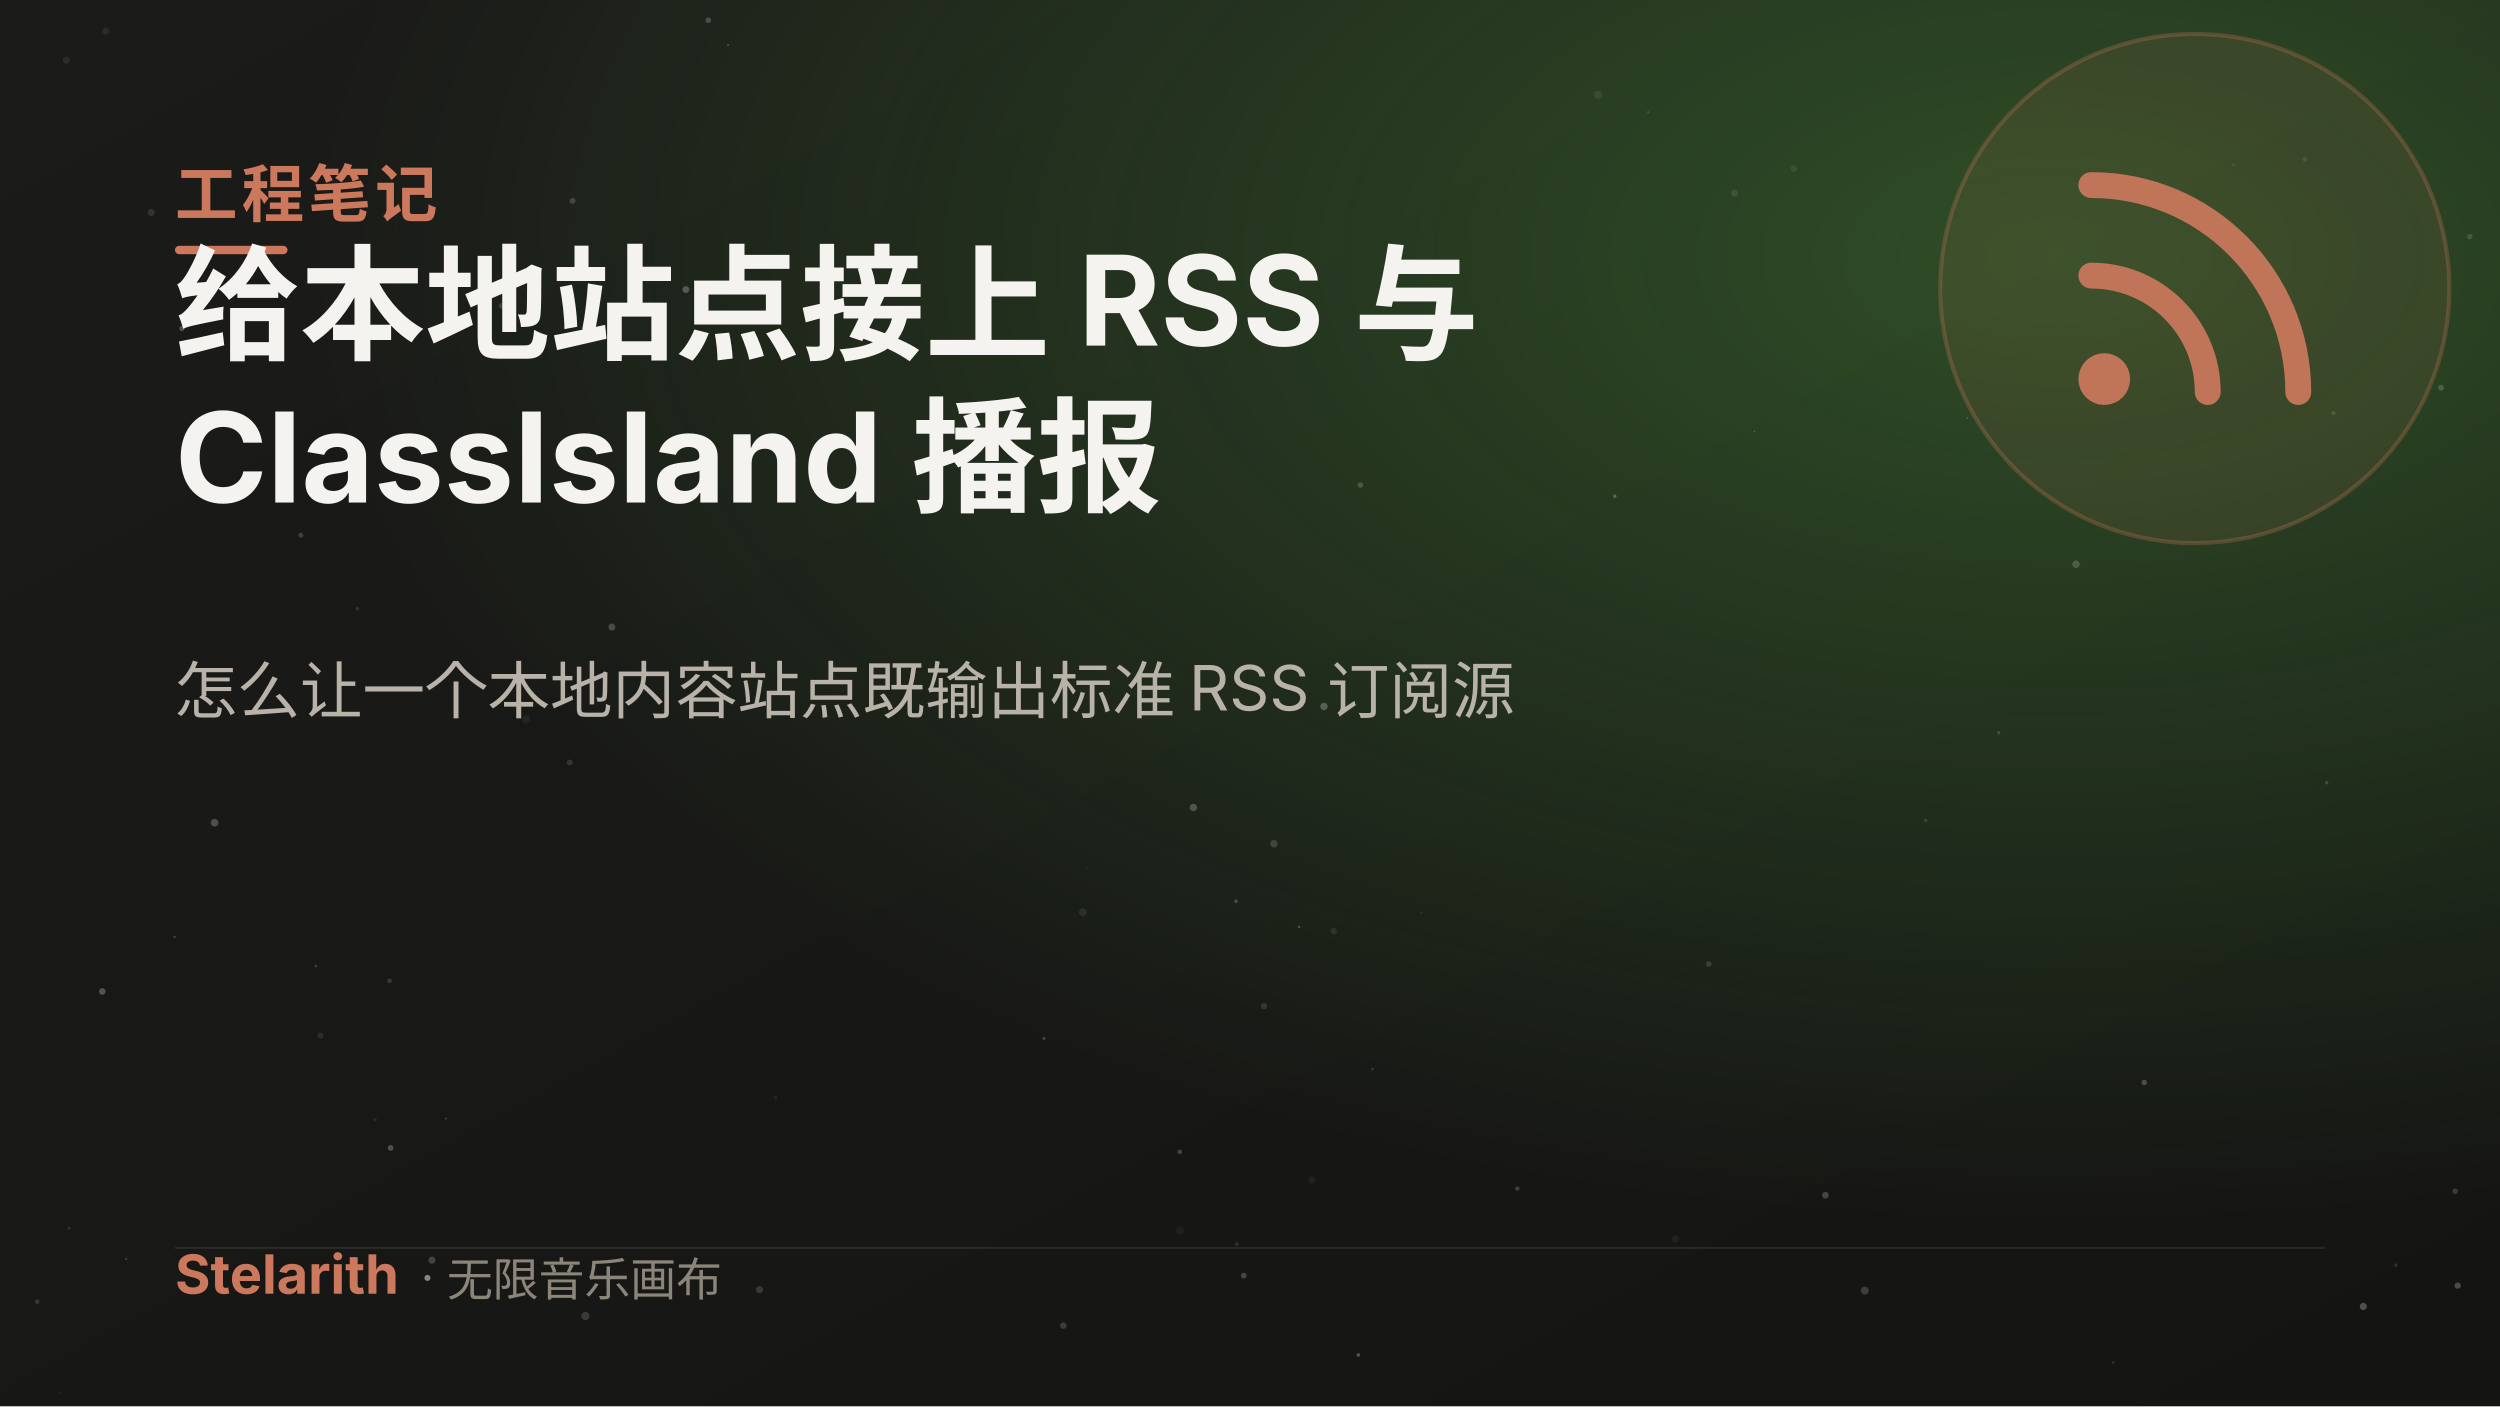
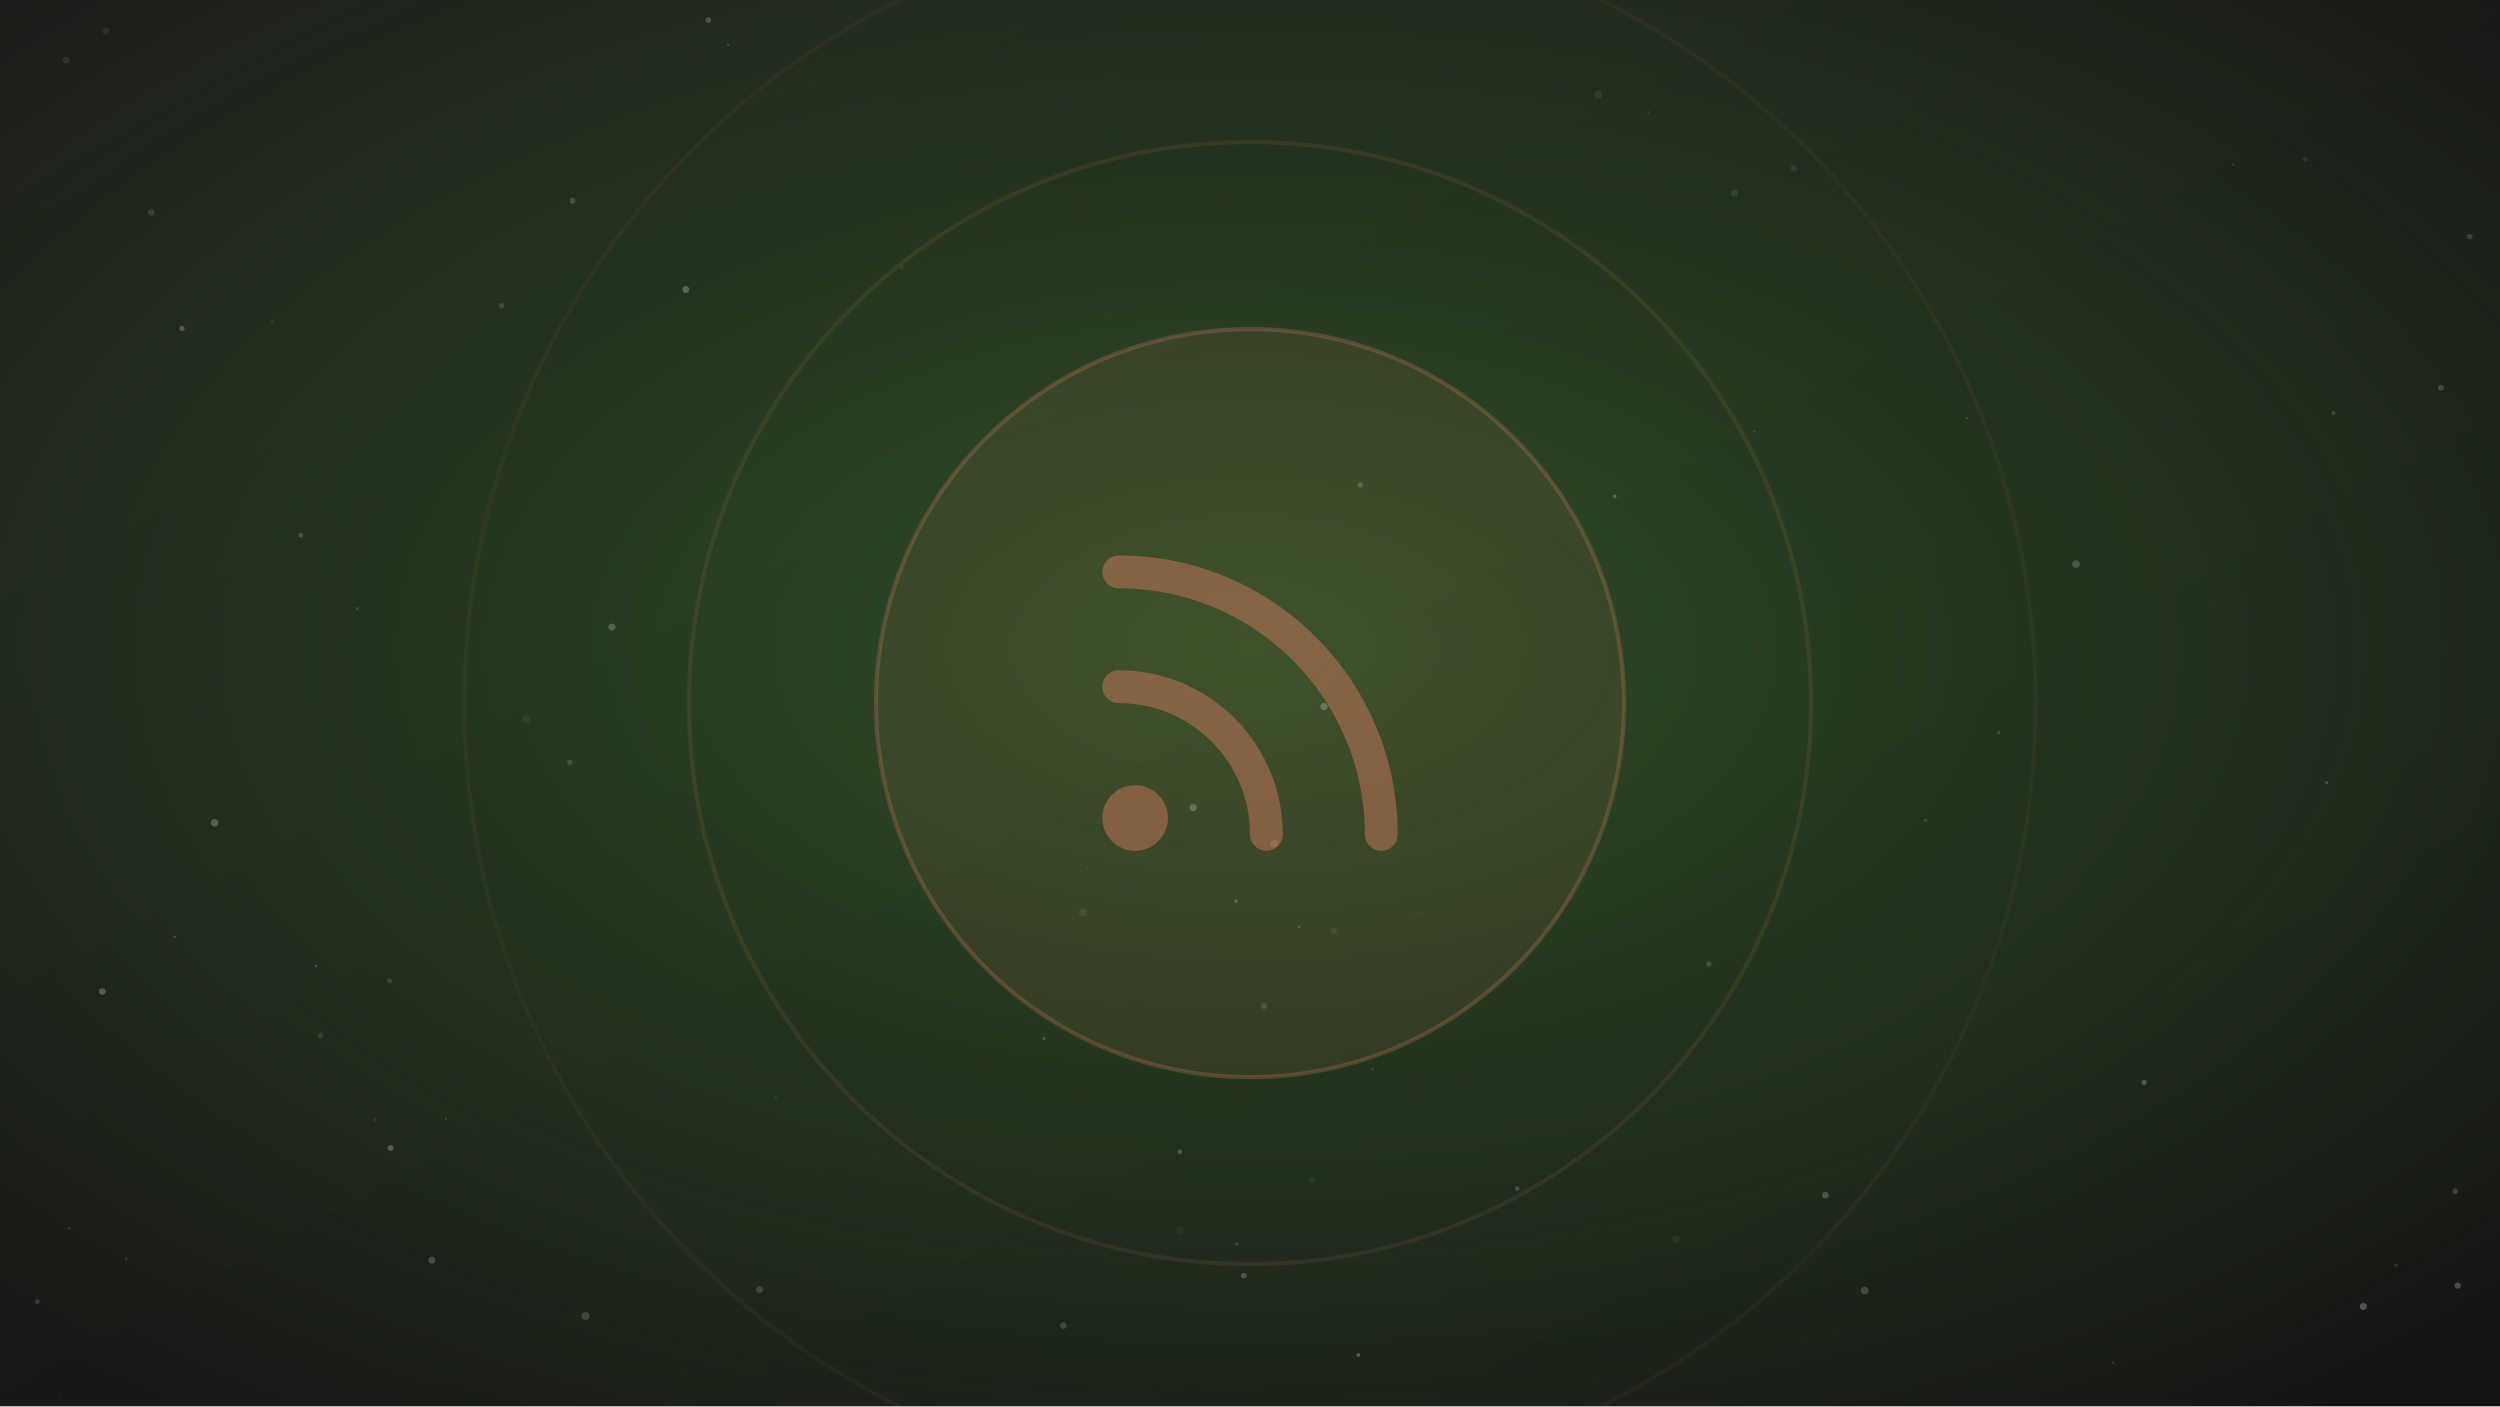
<svg xmlns="http://www.w3.org/2000/svg" width="1200" height="675" viewBox="0 0 1200 675" role="img" aria-label="给本地站点接上 RSS 与 ClassIsland 播报">
  <defs>
    <linearGradient id="bg" x1="0" y1="0" x2="1" y2="1">
      <stop offset="0" stop-color="#1b1b19" />
      <stop offset="1" stop-color="#141413" />
    </linearGradient>
-     <radialGradient id="glow" cx="0.82" cy="0.18" r="0.7">
+     <radialGradient id="glow" cx="0.5" cy="0.46" r="0.7">
      <stop offset="0" stop-color="hsl(108 55% 55%)" stop-opacity="0.30" />
      <stop offset="1" stop-color="hsl(108 55% 55%)" stop-opacity="0" />
    </radialGradient>
  </defs>
  <rect width="1200" height="675" fill="url(#bg)" />
  <rect width="1200" height="675" fill="url(#glow)" />
  <circle cx="29.1" cy="668.5" r="0.48" fill="#ffffff" opacity="0.058" />
  <circle cx="611.5" cy="405.0" r="1.79" fill="#ffffff" opacity="0.153" />
  <circle cx="791.1" cy="53.8" r="0.40" fill="#ffffff" opacity="0.229" />
  <circle cx="635.5" cy="339.1" r="1.78" fill="#ffffff" opacity="0.250" />
  <circle cx="593.3" cy="432.6" r="0.82" fill="#ffffff" opacity="0.211" />
  <circle cx="171.5" cy="292.2" r="0.82" fill="#ffffff" opacity="0.126" />
  <circle cx="1116.8" cy="375.7" r="0.83" fill="#ffffff" opacity="0.155" />
  <circle cx="501.1" cy="498.5" r="0.69" fill="#ffffff" opacity="0.212" />
  <circle cx="274.8" cy="96.4" r="1.44" fill="#ffffff" opacity="0.166" />
  <circle cx="1179.7" cy="617.1" r="1.51" fill="#ffffff" opacity="0.224" />
  <circle cx="623.6" cy="444.9" r="0.60" fill="#ffffff" opacity="0.220" />
  <circle cx="861.0" cy="80.9" r="1.61" fill="#ffffff" opacity="0.071" />
  <circle cx="658.8" cy="513.1" r="0.70" fill="#ffffff" opacity="0.127" />
  <circle cx="832.6" cy="92.7" r="1.68" fill="#ffffff" opacity="0.091" />
  <circle cx="144.4" cy="256.9" r="1.17" fill="#ffffff" opacity="0.168" />
  <circle cx="1029.2" cy="519.6" r="1.31" fill="#ffffff" opacity="0.215" />
  <circle cx="1014.3" cy="654.0" r="0.65" fill="#ffffff" opacity="0.110" />
  <circle cx="653.0" cy="232.8" r="1.34" fill="#ffffff" opacity="0.171" />
  <circle cx="1150.0" cy="607.3" r="0.88" fill="#ffffff" opacity="0.102" />
  <circle cx="252.6" cy="345.3" r="1.94" fill="#ffffff" opacity="0.054" />
  <circle cx="72.6" cy="102.0" r="1.68" fill="#ffffff" opacity="0.112" />
  <circle cx="876.2" cy="573.7" r="1.61" fill="#ffffff" opacity="0.204" />
  <circle cx="349.5" cy="21.6" r="0.45" fill="#ffffff" opacity="0.243" />
  <circle cx="329.2" cy="139.0" r="1.67" fill="#ffffff" opacity="0.241" />
  <circle cx="364.6" cy="619.0" r="1.71" fill="#ffffff" opacity="0.143" />
  <circle cx="566.4" cy="590.5" r="1.97" fill="#ffffff" opacity="0.046" />
  <circle cx="273.5" cy="366.0" r="1.37" fill="#ffffff" opacity="0.130" />
  <circle cx="103.0" cy="394.9" r="1.85" fill="#ffffff" opacity="0.234" />
  <circle cx="151.6" cy="463.7" r="0.59" fill="#ffffff" opacity="0.200" />
  <circle cx="629.8" cy="566.4" r="1.65" fill="#ffffff" opacity="0.049" />
  <circle cx="1134.4" cy="627.1" r="1.72" fill="#ffffff" opacity="0.250" />
  <circle cx="17.9" cy="624.8" r="1.15" fill="#ffffff" opacity="0.127" />
  <circle cx="340.0" cy="9.7" r="1.39" fill="#ffffff" opacity="0.190" />
  <circle cx="187.0" cy="470.8" r="1.18" fill="#ffffff" opacity="0.128" />
  <circle cx="83.8" cy="449.7" r="0.56" fill="#ffffff" opacity="0.196" />
  <circle cx="820.2" cy="462.7" r="1.33" fill="#ffffff" opacity="0.136" />
  <circle cx="187.5" cy="551.0" r="1.41" fill="#ffffff" opacity="0.236" />
  <circle cx="1106.4" cy="76.4" r="1.26" fill="#ffffff" opacity="0.082" />
  <circle cx="572.8" cy="387.6" r="1.78" fill="#ffffff" opacity="0.219" />
  <circle cx="728.3" cy="570.5" r="1.06" fill="#ffffff" opacity="0.179" />
  <circle cx="153.8" cy="497.1" r="1.44" fill="#ffffff" opacity="0.090" />
  <circle cx="50.8" cy="14.9" r="1.69" fill="#ffffff" opacity="0.072" />
  <circle cx="652.0" cy="650.4" r="0.90" fill="#ffffff" opacity="0.257" />
  <circle cx="60.6" cy="604.3" r="0.62" fill="#ffffff" opacity="0.143" />
  <circle cx="293.7" cy="301.0" r="1.69" fill="#ffffff" opacity="0.204" />
  <circle cx="1072.0" cy="79.0" r="0.67" fill="#ffffff" opacity="0.093" />
  <circle cx="87.3" cy="157.7" r="1.28" fill="#ffffff" opacity="0.229" />
  <circle cx="1185.5" cy="113.6" r="1.34" fill="#ffffff" opacity="0.130" />
  <circle cx="775.1" cy="238.2" r="0.84" fill="#ffffff" opacity="0.237" />
  <circle cx="432.9" cy="128.1" r="1.23" fill="#ffffff" opacity="0.053" />
  <circle cx="510.4" cy="636.3" r="1.58" fill="#ffffff" opacity="0.163" />
  <circle cx="130.6" cy="154.4" r="0.77" fill="#ffffff" opacity="0.064" />
  <circle cx="1120.1" cy="198.3" r="0.99" fill="#ffffff" opacity="0.125" />
  <circle cx="33.2" cy="589.6" r="0.57" fill="#ffffff" opacity="0.163" />
  <circle cx="522.0" cy="416.5" r="0.49" fill="#ffffff" opacity="0.081" />
  <circle cx="240.7" cy="146.8" r="1.35" fill="#ffffff" opacity="0.134" />
  <circle cx="593.7" cy="597.2" r="0.86" fill="#ffffff" opacity="0.118" />
  <circle cx="996.5" cy="270.8" r="1.80" fill="#ffffff" opacity="0.179" />
  <circle cx="606.7" cy="482.9" r="1.53" fill="#ffffff" opacity="0.117" />
  <circle cx="842.1" cy="207.1" r="0.44" fill="#ffffff" opacity="0.182" />
  <circle cx="804.3" cy="594.8" r="1.75" fill="#ffffff" opacity="0.047" />
  <circle cx="682.3" cy="438.1" r="0.63" fill="#ffffff" opacity="0.059" />
  <circle cx="49.1" cy="475.9" r="1.60" fill="#ffffff" opacity="0.251" />
  <circle cx="180.1" cy="537.5" r="0.77" fill="#ffffff" opacity="0.086" />
  <circle cx="944.2" cy="200.7" r="0.40" fill="#ffffff" opacity="0.233" />
  <circle cx="519.8" cy="437.9" r="1.91" fill="#ffffff" opacity="0.075" />
  <circle cx="372.2" cy="526.9" r="0.84" fill="#ffffff" opacity="0.072" />
  <circle cx="207.3" cy="604.9" r="1.73" fill="#ffffff" opacity="0.186" />
  <circle cx="597.0" cy="612.3" r="1.39" fill="#ffffff" opacity="0.205" />
  <circle cx="924.3" cy="393.8" r="0.80" fill="#ffffff" opacity="0.125" />
  <circle cx="767.1" cy="45.5" r="1.93" fill="#ffffff" opacity="0.071" />
  <circle cx="959.4" cy="351.7" r="0.76" fill="#ffffff" opacity="0.158" />
  <circle cx="895.1" cy="619.5" r="1.90" fill="#ffffff" opacity="0.174" />
  <circle cx="1178.5" cy="571.8" r="1.34" fill="#ffffff" opacity="0.160" />
  <circle cx="281.0" cy="631.7" r="1.95" fill="#ffffff" opacity="0.154" />
  <circle cx="1171.7" cy="186.1" r="1.42" fill="#ffffff" opacity="0.168" />
  <circle cx="31.8" cy="28.9" r="1.68" fill="#ffffff" opacity="0.075" />
  <circle cx="640.2" cy="446.9" r="1.53" fill="#ffffff" opacity="0.080" />
  <circle cx="566.3" cy="552.9" r="1.12" fill="#ffffff" opacity="0.195" />
  <circle cx="214.0" cy="536.9" r="0.49" fill="#ffffff" opacity="0.187" />
-   <circle cx="1053.5" cy="138.5" r="122.18" fill="#cc785c" fill-opacity="0.10" />
-   <circle cx="1053.5" cy="138.5" r="122.18" fill="none" stroke="#cc785c" stroke-opacity="0.28" stroke-width="2" />
-   <g transform="translate(979 64) scale(6.2083)" fill="none" stroke="#cc785c" stroke-width="2" stroke-linecap="round" stroke-linejoin="round" opacity="0.92">
+   <circle cx="600" cy="337.5" r="269.3" fill="none" stroke="#cc785c" stroke-opacity="0.12" stroke-width="2" />
+   <circle cx="600" cy="337.5" r="377.1" fill="none" stroke="#cc785c" stroke-opacity="0.06" stroke-width="2" />
+   <circle cx="600" cy="337.5" r="179.55" fill="#cc785c" fill-opacity="0.10" />
+   <circle cx="600" cy="337.5" r="179.55" fill="none" stroke="#cc785c" stroke-opacity="0.28" stroke-width="2" />
+   <g transform="translate(505.5 243.0) scale(7.875)" fill="none" stroke="#cc785c" stroke-width="2" stroke-linecap="round" stroke-linejoin="round" opacity="0.5">
    <path d="M4 11a9 9 0 0 1 9 9" />
    <path d="M4 4a16 16 0 0 1 16 16" />
    <circle cx="5" cy="19" r="1" />
  </g>
-   <text x="84" y="104" font-family="Inter, 'Noto Sans SC', 'Microsoft YaHei', 'PingFang SC', 'Source Han Sans SC', sans-serif" font-size="30" font-weight="600" letter-spacing="2" fill="#cc785c">工程笔记</text>
-   <rect x="84" y="118" width="54" height="4" rx="2" fill="#cc785c" />
-   <text x="84" y="168" font-family="Inter, 'Noto Sans SC', 'Microsoft YaHei', 'PingFang SC', 'Source Han Sans SC', sans-serif" font-size="60" font-weight="700" fill="#f5f3ef">给本地站点接上 RSS 与 </text>
-   <text x="84" y="241.2" font-family="Inter, 'Noto Sans SC', 'Microsoft YaHei', 'PingFang SC', 'Source Han Sans SC', sans-serif" font-size="60" font-weight="700" fill="#f5f3ef">ClassIsland 播报</text>
-   <text x="84" y="342.4" font-family="Inter, 'Noto Sans SC', 'Microsoft YaHei', 'PingFang SC', 'Source Han Sans SC', sans-serif" font-size="30" fill="#b8b2a8">怎么让一个本地内容站点既输出标准 RSS 订阅源</text>
-   <line x1="84" y1="599" x2="1116" y2="599" stroke="#ffffff" stroke-opacity="0.08" stroke-width="1" />
-   <text x="84" y="621" font-family="Inter, 'Noto Sans SC', 'Microsoft YaHei', 'PingFang SC', 'Source Han Sans SC', sans-serif" font-size="26" font-weight="700" fill="#cc785c">Stelarith</text>
-   <text x="202" y="621" font-family="Inter, 'Noto Sans SC', 'Microsoft YaHei', 'PingFang SC', 'Source Han Sans SC', sans-serif" font-size="22" fill="#8c857a">· 无限音乐画布</text>
</svg>
